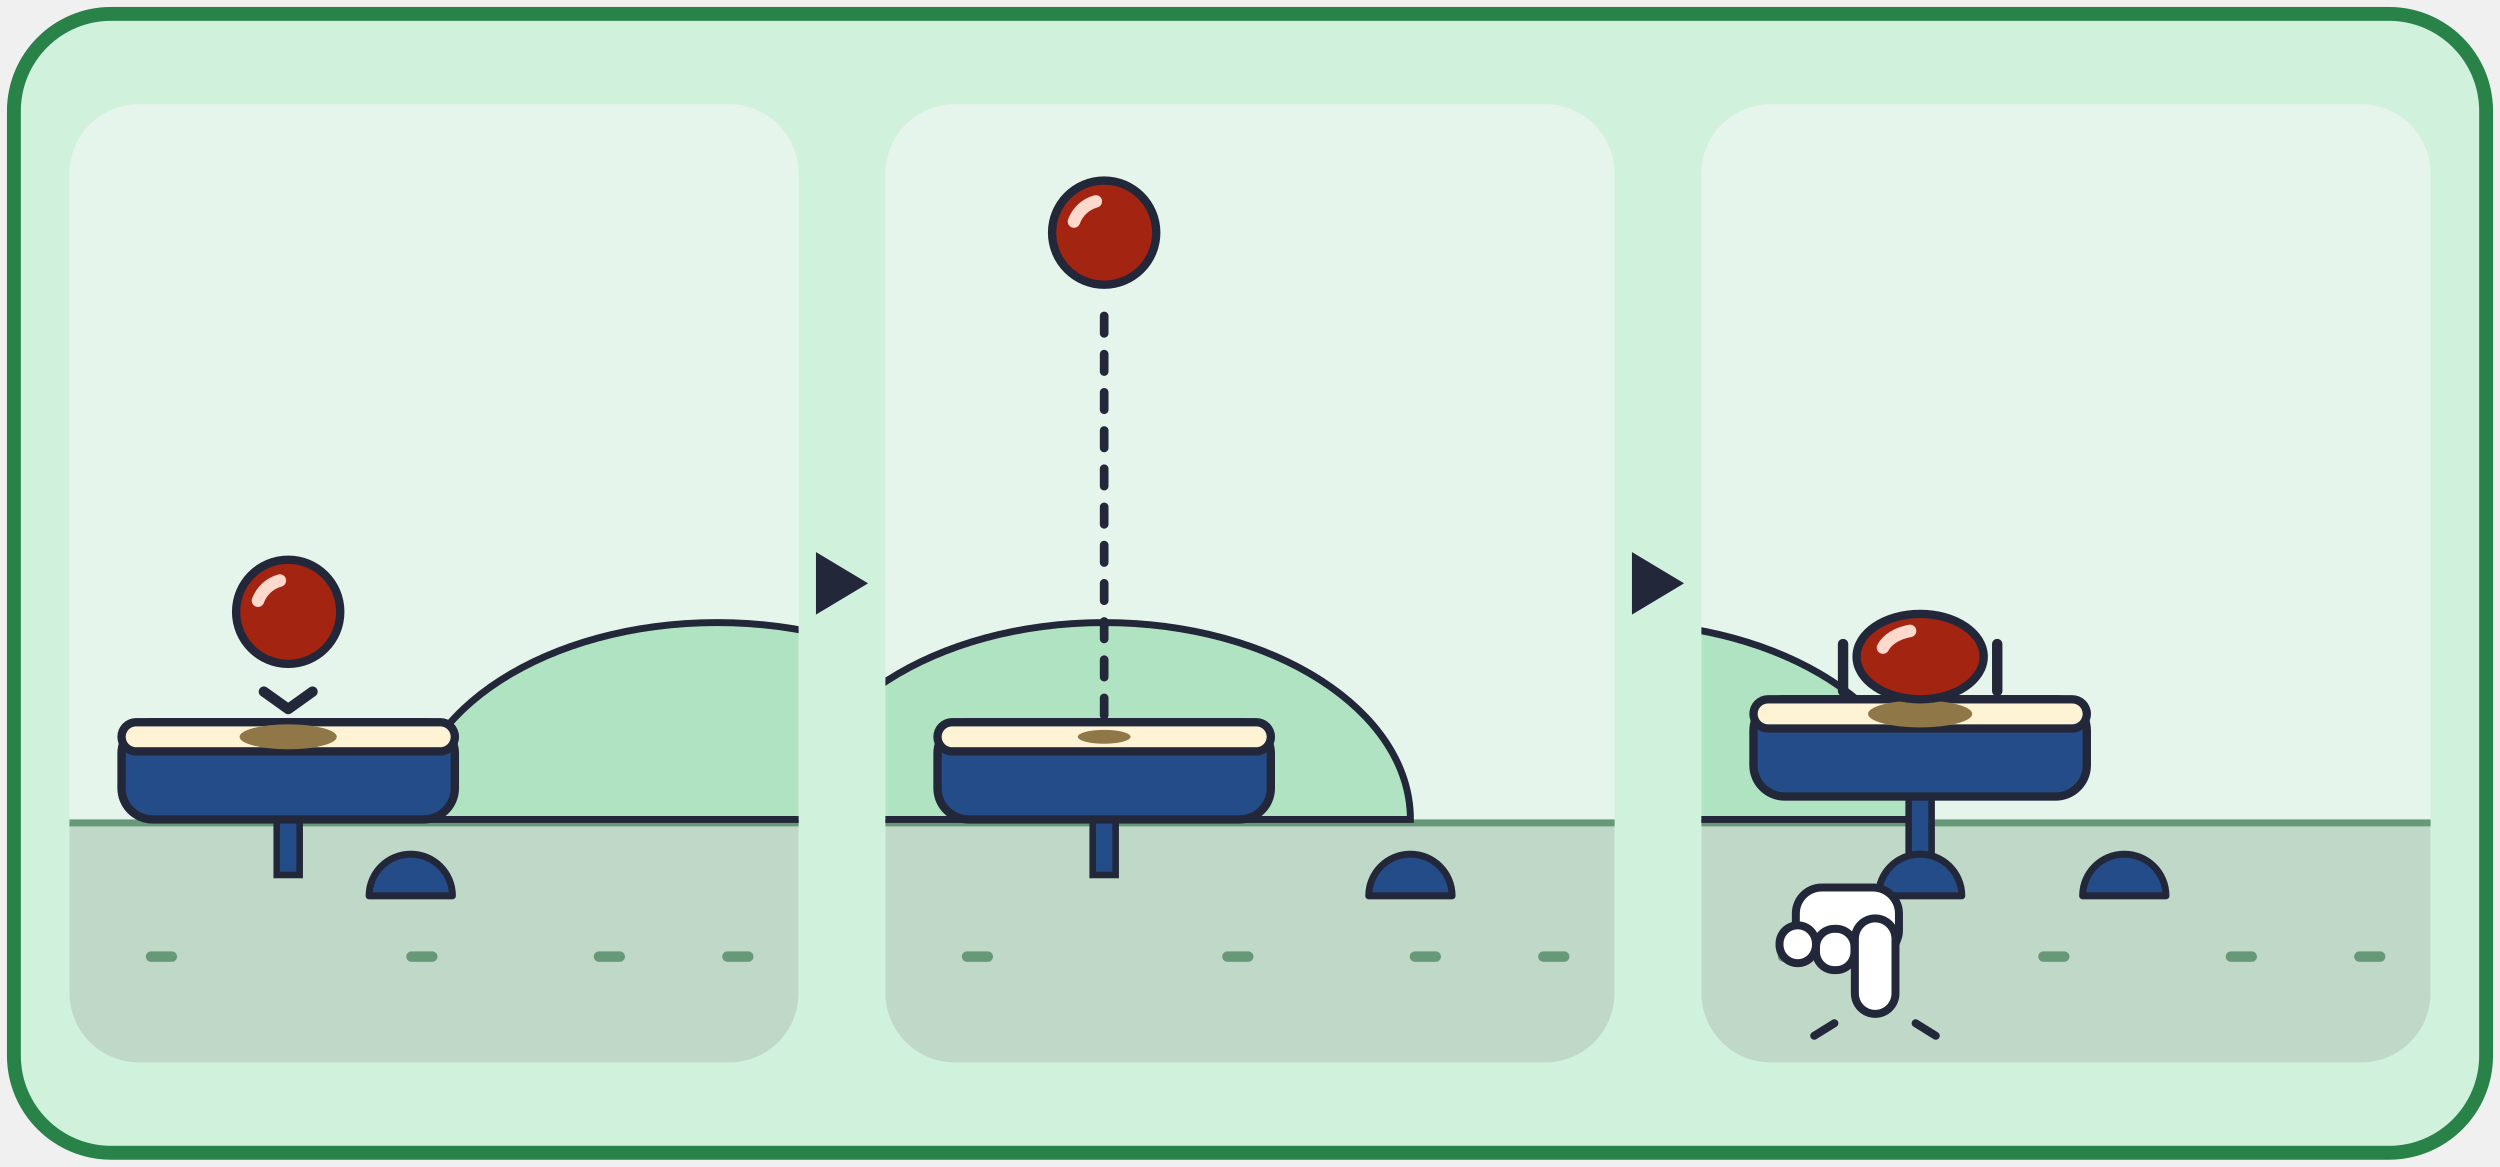
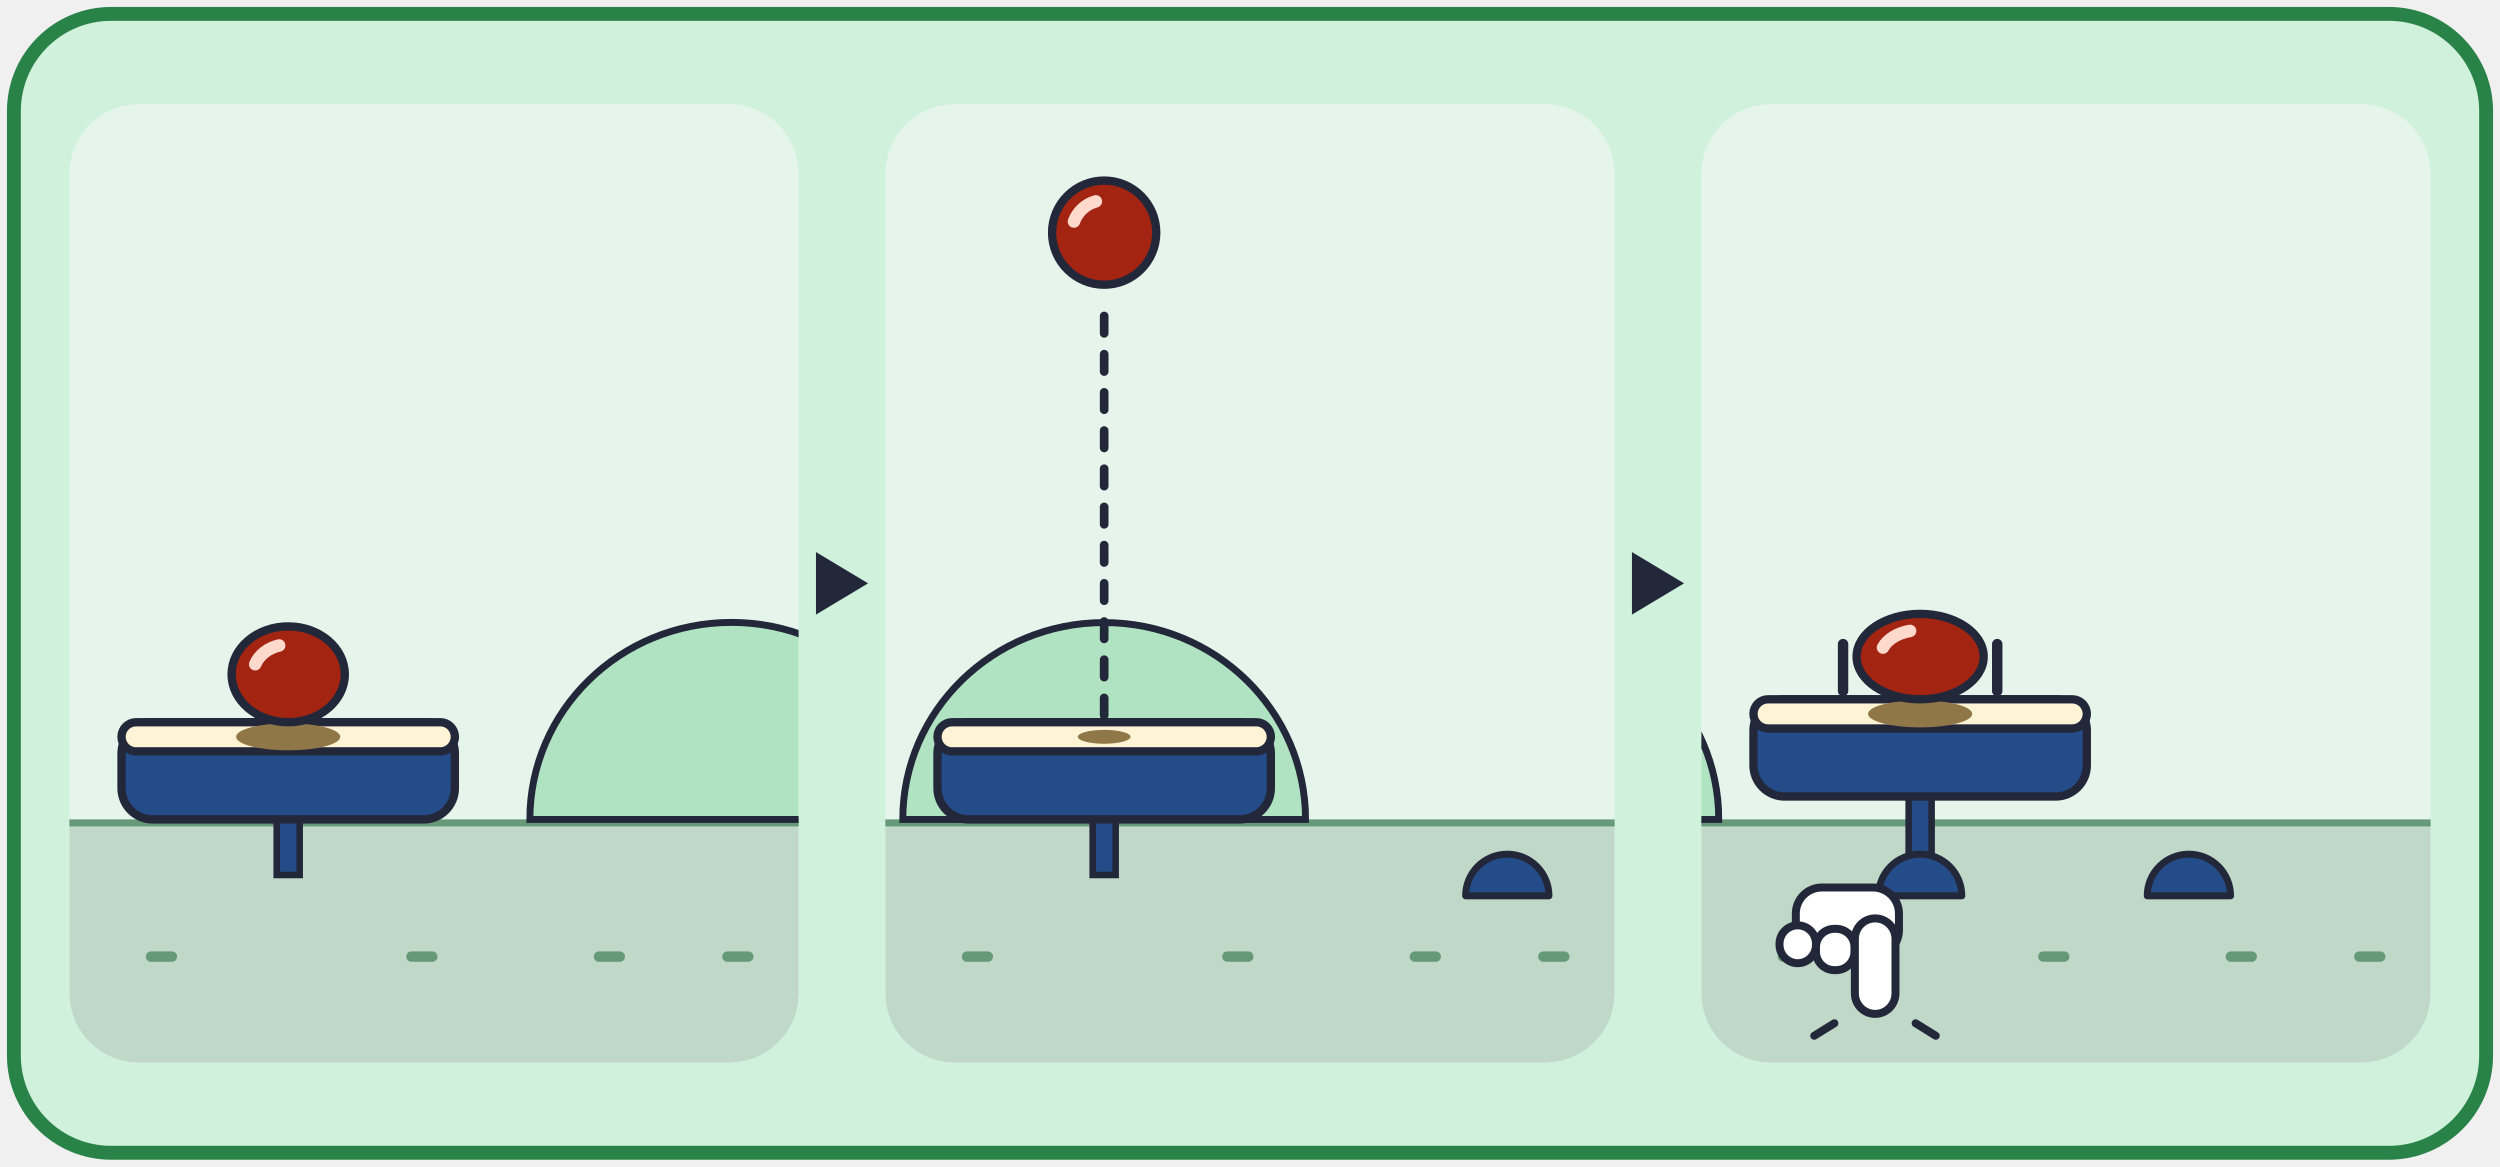
<svg xmlns="http://www.w3.org/2000/svg" viewBox="0 0 720 336" width="720" height="336">
  <rect x="4" y="4" width="712" height="328" rx="28" fill="#D0F1DB" stroke="#298247" stroke-width="4" />
  <g transform="translate(20 30)">
    <clipPath id="card_three-p0">
      <rect x="0" y="0" width="210" height="276" rx="20" />
    </clipPath>
    <g clip-path="url(#card_three-p0)">
      <rect x="0" y="0" width="210" height="276" rx="20" fill="#E6F5EB" />
      <rect x="0" y="206" width="210" height="70" fill="#C0D8C8" />
      <rect x="0" y="206" width="210" height="2" fill="#669977" />
      <rect x="22" y="244" width="9" height="3" rx="1.5" fill="#669977" />
      <rect x="97" y="244" width="9" height="3" rx="1.5" fill="#669977" />
      <rect x="151" y="244" width="9" height="3" rx="1.5" fill="#669977" />
      <rect x="188" y="244" width="9" height="3" rx="1.5" fill="#669977" />
-       <path d="M98.3 206 A88.2 56.7 0 0 1 274.7 206 Z" fill="#B0E3C1" stroke="#23273A" stroke-width="2" />
+       <path d="M132.6 206 A58 56.7 0 0 1 248.7 206 Z" fill="#B0E3C1" stroke="#23273A" stroke-width="2" />
      <rect x="59.7" y="204" width="6.6" height="18" fill="#234C88" stroke="#23273A" stroke-width="1.9" />
      <rect x="15" y="178" width="96" height="28" rx="9" fill="#234C88" stroke="#23273A" stroke-width="2.4" />
      <rect x="15" y="178" width="96" height="8.4" rx="4.2" fill="#FFF3D6" stroke="#23273A" stroke-width="2.4" />
-       <path d="M86.3 228 A12 12 0 0 1 110.3 228 Z" fill="#234C88" stroke="#23273A" stroke-width="2" stroke-linejoin="round" />
-       <ellipse cx="63" cy="182.2" rx="14" ry="3.6" fill="#8F7748" />
-       <ellipse cx="63" cy="146.2" rx="15" ry="15" fill="#A42412" stroke="#23273A" stroke-width="2.4" />
-       <path d="M54.3 143 A9.3 9.3 0 0 1 60.6 137.2" fill="none" stroke="#FFD9CC" stroke-width="3.6" stroke-linecap="round" />
-       <polyline points="56,169.2 63,174.2 70,169.2" fill="none" stroke="#23273A" stroke-width="3" stroke-linecap="round" stroke-linejoin="round" />
+       <ellipse cx="63" cy="182.2" rx="15" ry="3.9" fill="#8F7748" />
+       <ellipse cx="63" cy="164.2" rx="16.3" ry="13.8" fill="#A42412" stroke="#23273A" stroke-width="2.4" />
+       <path d="M53.5 161.3 A10.1 8.6 0 0 1 60.4 155.9" fill="none" stroke="#FFD9CC" stroke-width="3.6" stroke-linecap="round" />
    </g>
  </g>
  <polygon points="235,159 250,168 235,177" fill="#23273A" />
  <g transform="translate(255 30)">
    <clipPath id="card_three-p1">
      <rect x="0" y="0" width="210" height="276" rx="20" />
    </clipPath>
    <g clip-path="url(#card_three-p1)">
      <rect x="0" y="0" width="210" height="276" rx="20" fill="#E6F5EB" />
      <rect x="0" y="206" width="210" height="70" fill="#C0D8C8" />
      <rect x="0" y="206" width="210" height="2" fill="#669977" />
      <rect x="22" y="244" width="9" height="3" rx="1.5" fill="#669977" />
      <rect x="97" y="244" width="9" height="3" rx="1.5" fill="#669977" />
      <rect x="151" y="244" width="9" height="3" rx="1.5" fill="#669977" />
      <rect x="188" y="244" width="9" height="3" rx="1.5" fill="#669977" />
-       <path d="M-25.2 206 A88.2 56.7 0 0 1 151.2 206 Z" fill="#B0E3C1" stroke="#23273A" stroke-width="2" />
+       <path d="M5 206 A58 56.7 0 0 1 121 206 Z" fill="#B0E3C1" stroke="#23273A" stroke-width="2" />
      <rect x="59.7" y="204" width="6.6" height="18" fill="#234C88" stroke="#23273A" stroke-width="1.9" />
      <rect x="15" y="178" width="96" height="28" rx="9" fill="#234C88" stroke="#23273A" stroke-width="2.4" />
      <rect x="15" y="178" width="96" height="8.4" rx="4.2" fill="#FFF3D6" stroke="#23273A" stroke-width="2.4" />
-       <path d="M139.2 228 A12 12 0 0 1 163.2 228 Z" fill="#234C88" stroke="#23273A" stroke-width="2" stroke-linejoin="round" />
+       <path d="M167.1 228 A12 12 0 0 1 191.1 228 Z" fill="#234C88" stroke="#23273A" stroke-width="2" stroke-linejoin="round" />
      <ellipse cx="63" cy="182.2" rx="7.6" ry="2" fill="#8F7748" />
      <line x1="63" y1="176" x2="63" y2="56" stroke="#23273A" stroke-width="2.5" stroke-dasharray="5 6" stroke-linecap="round" />
      <ellipse cx="63" cy="37" rx="15" ry="15" fill="#A42412" stroke="#23273A" stroke-width="2.4" />
      <path d="M54.3 33.8 A9.3 9.3 0 0 1 60.6 28" fill="none" stroke="#FFD9CC" stroke-width="3.6" stroke-linecap="round" />
    </g>
  </g>
  <polygon points="470,159 485,168 470,177" fill="#23273A" />
  <g transform="translate(490 30)">
    <clipPath id="card_three-p2">
      <rect x="0" y="0" width="210" height="276" rx="20" />
    </clipPath>
    <g clip-path="url(#card_three-p2)">
      <rect x="0" y="0" width="210" height="276" rx="20" fill="#E6F5EB" />
      <rect x="0" y="206" width="210" height="70" fill="#C0D8C8" />
      <rect x="0" y="206" width="210" height="2" fill="#669977" />
      <rect x="22" y="244" width="9" height="3" rx="1.5" fill="#669977" />
      <rect x="97" y="244" width="9" height="3" rx="1.5" fill="#669977" />
      <rect x="151" y="244" width="9" height="3" rx="1.5" fill="#669977" />
      <rect x="188" y="244" width="9" height="3" rx="1.5" fill="#669977" />
-       <path d="M-113.4 206 A88.2 56.7 0 0 1 63 206 Z" fill="#B0E3C1" stroke="#23273A" stroke-width="2" />
+       <path d="M-111.1 206 A58 56.7 0 0 1 5 206 Z" fill="#B0E3C1" stroke="#23273A" stroke-width="2" />
      <rect x="59.7" y="197.4" width="6.6" height="24.6" fill="#234C88" stroke="#23273A" stroke-width="1.9" />
      <rect x="15" y="171.4" width="96" height="28" rx="9" fill="#234C88" stroke="#23273A" stroke-width="2.4" />
      <rect x="15" y="171.4" width="96" height="8.4" rx="4.2" fill="#FFF3D6" stroke="#23273A" stroke-width="2.4" />
      <path d="M51 228 A12 12 0 0 1 75 228 Z" fill="#234C88" stroke="#23273A" stroke-width="2" stroke-linejoin="round" />
-       <path d="M109.8 228 A12 12 0 0 1 133.8 228 Z" fill="#234C88" stroke="#23273A" stroke-width="2" stroke-linejoin="round" />
+       <path d="M128.4 228 A12 12 0 0 1 152.4 228 Z" fill="#234C88" stroke="#23273A" stroke-width="2" stroke-linejoin="round" />
      <ellipse cx="63" cy="175.6" rx="15" ry="3.9" fill="#8F7748" />
      <ellipse cx="63" cy="159.1" rx="18.3" ry="12.3" fill="#A42412" stroke="#23273A" stroke-width="2.4" />
      <path d="M52.3 156.5 A11.3 7.6 0 0 1 60.1 151.7" fill="none" stroke="#FFD9CC" stroke-width="3.6" stroke-linecap="round" />
      <line x1="40.8" y1="155.5" x2="40.8" y2="169" stroke="#23273A" stroke-width="3" stroke-linecap="round" />
      <line x1="85.2" y1="155.5" x2="85.2" y2="169" stroke="#23273A" stroke-width="3" stroke-linecap="round" />
      <g stroke="#23273A" stroke-width="2.3" fill="#FFFFFF" stroke-linejoin="round" transform="translate(0 0) translate(100 0) scale(-1 1)">
        <rect x="43.1" y="225.6" width="29.7" height="19.8" rx="7.5" />
        <rect x="55.9" y="237.5" width="11.1" height="11.9" rx="5.3" />
        <rect x="67" y="236.5" width="10.5" height="10.9" rx="5.3" />
        <rect x="44.1" y="234.5" width="11.7" height="27.5" rx="5.9" />
      </g>
      <g stroke="#23273A" stroke-width="2.3" stroke-linecap="round">
        <line x1="38.3" y1="264.7" x2="32.5" y2="268.3" />
        <line x1="61.7" y1="264.7" x2="67.5" y2="268.3" />
      </g>
    </g>
  </g>
</svg>
